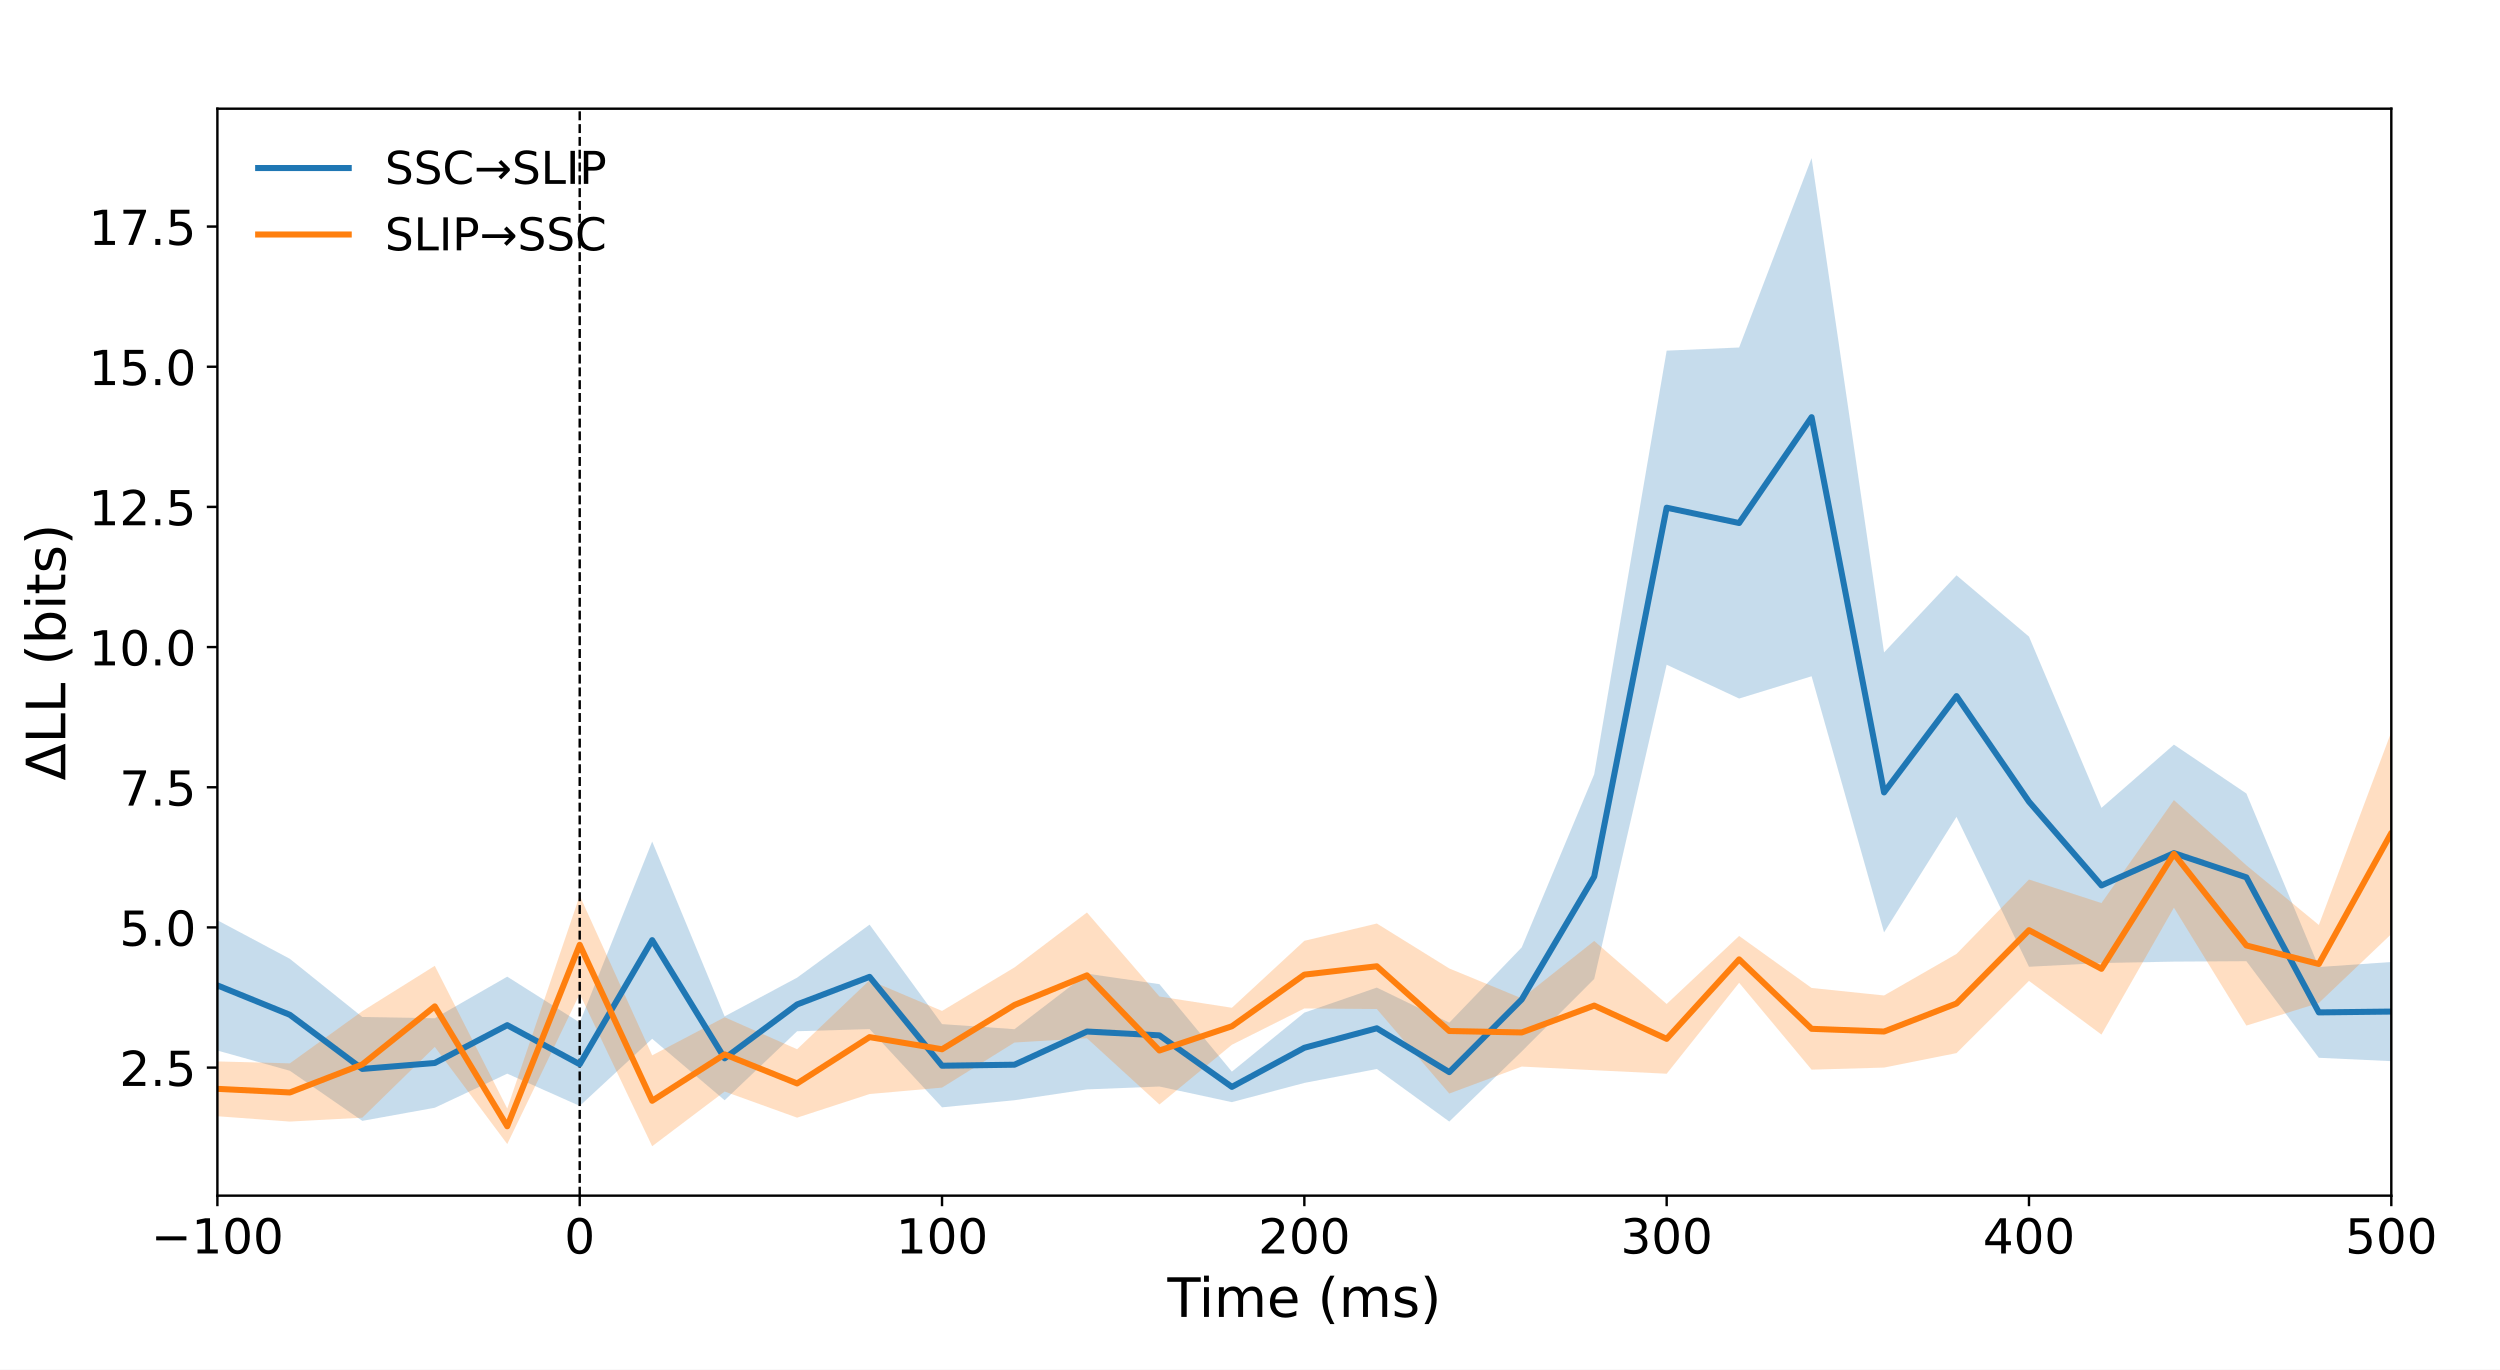
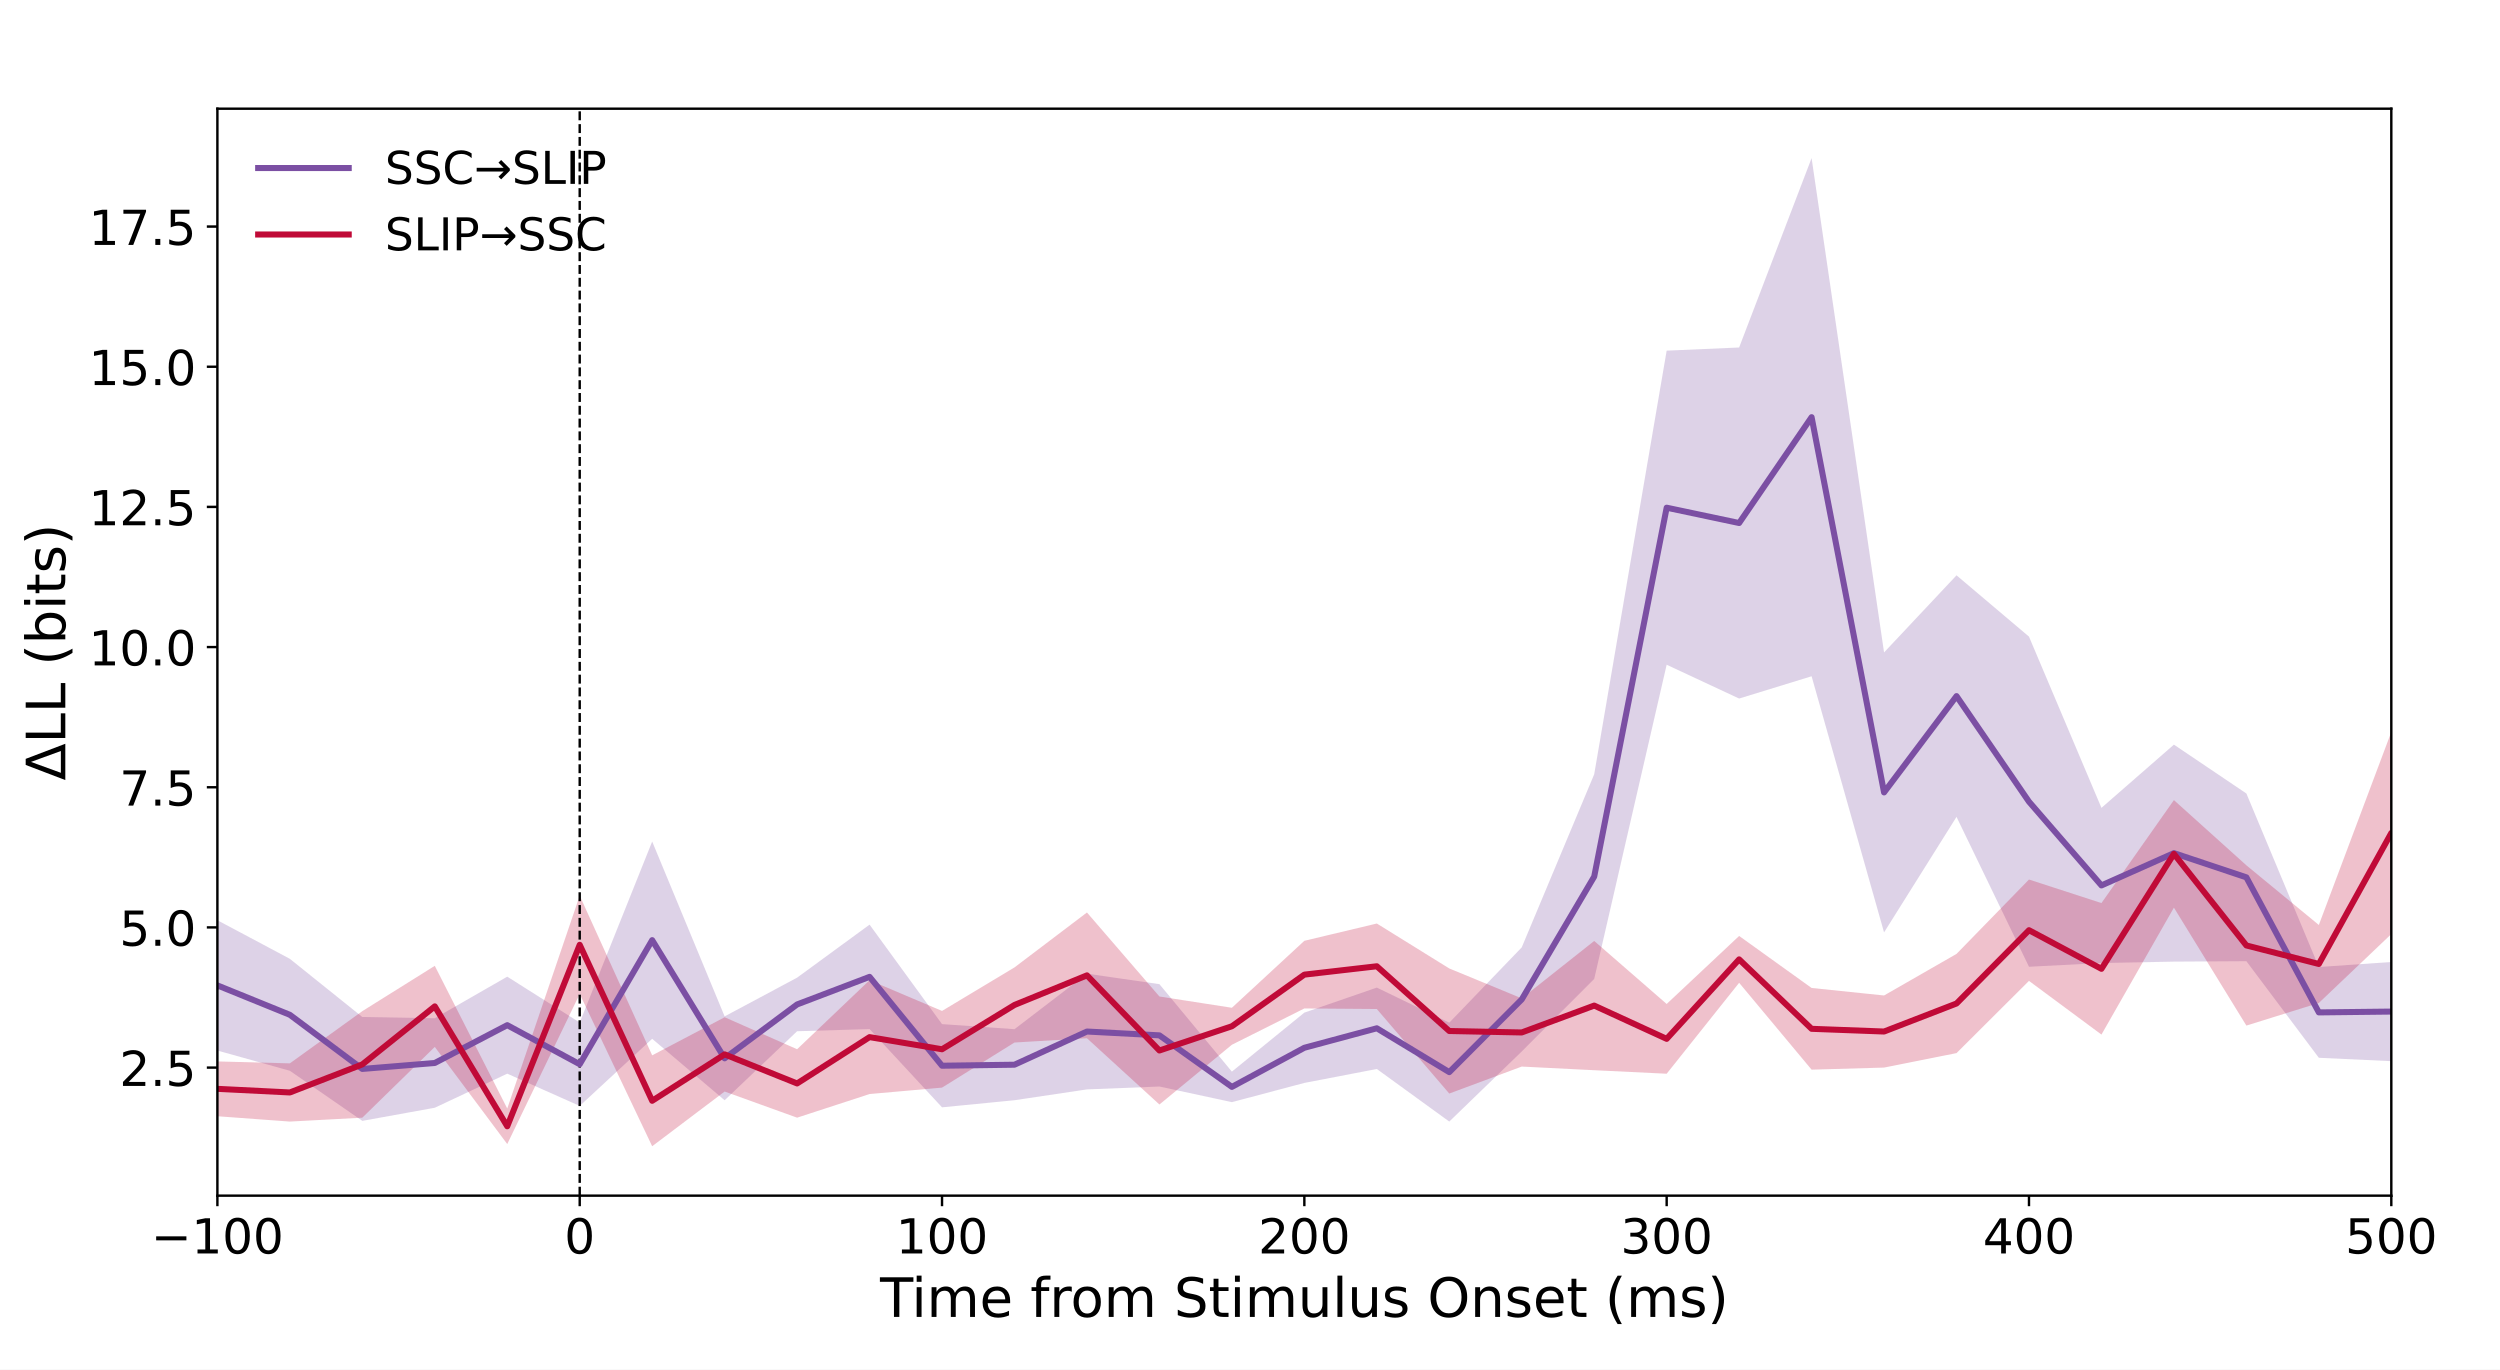
<svg xmlns="http://www.w3.org/2000/svg" xmlns:xlink="http://www.w3.org/1999/xlink" width="828pt" height="453.6pt" viewBox="0 0 828 453.6" version="1.1">
  <defs>
    <style type="text/css">*{stroke-linejoin: round; stroke-linecap: butt}</style>
  </defs>
  <g id="figure_1">
    <g id="patch_1">
      <path d="M 0 453.6  L 828 453.6  L 828 0  L 0 0  z " style="fill: #ffffff" />
    </g>
    <g id="axes_1">
      <g id="patch_2">
        <path d="M 72 396  L 792 396  L 792 36  L 72 36  z " style="fill: #ffffff" />
      </g>
      <g id="PolyCollection_1">
-         <path d="M -0 342.256  L -0 368.614  L 24 348.594  L 48 379.636  L 72 347.938  L 96 354.643  L 120 371.231  L 144 366.885  L 168 355.596  L 192 366.286  L 216 344.048  L 240 364.405  L 264 341.545  L 288 340.834  L 312 366.75  L 336 364.395  L 360 360.808  L 384 359.859  L 408 365.029  L 432 358.663  L 456 354.046  L 480 371.464  L 504 348.246  L 528 324.219  L 552 220.159  L 576 231.357  L 600 223.976  L 624 308.809  L 648 270.551  L 672 320.193  L 696 318.944  L 720 318.49  L 744 318.346  L 768 350.341  L 792 351.455  L 816 353.862  L 840 367.183  L 864 344.672  L 888 361.044  L 912 363.971  L 936 370.096  L 960 364.91  L 984 378.306  L 1008 344.084  L 1032 327.84  L 1056 347.238  L 1080 361.303  L 1104 350.276  L 1128 330.501  L 1128 275.308  L 1128 275.308  L 1104 318.122  L 1080 321.447  L 1056 310.555  L 1032 314.276  L 1008 282.113  L 984 352.66  L 960 333.904  L 936 334.608  L 912 344.805  L 888 341.736  L 864 309.381  L 840 336.112  L 816 327.413  L 792 318.609  L 768 320.277  L 744 262.803  L 720 246.624  L 696 267.568  L 672 210.85  L 648 190.548  L 624 216.089  L 600 52.364  L 576 115.088  L 552 116.135  L 528 256.439  L 504 313.77  L 480 338.714  L 456 327.091  L 432 335.382  L 408 354.923  L 384 325.958  L 360 322.475  L 336 340.867  L 312 339.184  L 288 306.236  L 264 323.798  L 240 336.628  L 216 278.713  L 192 338.662  L 168 323.469  L 144 337.241  L 120 336.828  L 96 317.565  L 72 304.776  L 48 356.706  L 24 333.897  L -0 342.256  z " clip-path="url(#p318fa62bf9)" style="fill: #1f77b4; fill-opacity: 0.25" />
+         <path d="M -0 342.256  L -0 368.614  L 24 348.594  L 48 379.636  L 72 347.938  L 96 354.643  L 120 371.231  L 144 366.885  L 168 355.596  L 192 366.286  L 216 344.048  L 240 364.405  L 264 341.545  L 288 340.834  L 312 366.75  L 336 364.395  L 360 360.808  L 384 359.859  L 408 365.029  L 432 358.663  L 456 354.046  L 480 371.464  L 504 348.246  L 528 324.219  L 552 220.159  L 576 231.357  L 600 223.976  L 624 308.809  L 648 270.551  L 672 320.193  L 696 318.944  L 720 318.49  L 744 318.346  L 768 350.341  L 792 351.455  L 816 353.862  L 840 367.183  L 864 344.672  L 888 361.044  L 912 363.971  L 936 370.096  L 960 364.91  L 984 378.306  L 1008 344.084  L 1032 327.84  L 1056 347.238  L 1080 361.303  L 1104 350.276  L 1128 330.501  L 1128 275.308  L 1128 275.308  L 1104 318.122  L 1080 321.447  L 1056 310.555  L 1032 314.276  L 1008 282.113  L 984 352.66  L 960 333.904  L 936 334.608  L 912 344.805  L 888 341.736  L 864 309.381  L 840 336.112  L 816 327.413  L 792 318.609  L 768 320.277  L 744 262.803  L 720 246.624  L 696 267.568  L 672 210.85  L 648 190.548  L 624 216.089  L 600 52.364  L 576 115.088  L 552 116.135  L 528 256.439  L 504 313.77  L 480 338.714  L 456 327.091  L 432 335.382  L 408 354.923  L 384 325.958  L 360 322.475  L 336 340.867  L 312 339.184  L 288 306.236  L 264 323.798  L 240 336.628  L 216 278.713  L 192 338.662  L 168 323.469  L 144 337.241  L 120 336.828  L 96 317.565  L 72 304.776  L 48 356.706  L 24 333.897  L -0 342.256  z " clip-path="url(#p9c9fb56c76)" style="fill: #7b4fa3; fill-opacity: 0.25" />
      </g>
      <g id="PolyCollection_2">
-         <path d="M -0 345.042  L -0 368.268  L 24 354.213  L 48 371.251  L 72 369.7  L 96 371.465  L 120 370.176  L 144 346.741  L 168 378.908  L 192 329.196  L 216 379.634  L 240 361.514  L 264 370.174  L 288 362.345  L 312 360.216  L 336 345.282  L 360 343.864  L 384 365.81  L 408 346.023  L 432 333.998  L 456 334.187  L 480 362.187  L 504 353.248  L 528 354.454  L 552 355.619  L 576 325.502  L 600 354.271  L 624 353.582  L 648 348.786  L 672 324.87  L 696 342.651  L 720 300.609  L 744 339.674  L 768 332.184  L 792 309.358  L 816 346.406  L 840 345.346  L 864 368.923  L 888 361.183  L 912 348.305  L 936 317.052  L 960 355.465  L 984 348.176  L 1008 346.688  L 1032 374.102  L 1056 370.743  L 1080 368.241  L 1104 362.59  L 1128 378.644  L 1128 360.494  L 1128 360.494  L 1104 318.792  L 1080 340.561  L 1056 347.776  L 1032 362.147  L 1008 321.555  L 984 309.951  L 960 312.542  L 936 293.872  L 912 316.475  L 888 331.295  L 864 309.682  L 840 321.082  L 816 309.986  L 792 242.424  L 768 306.352  L 744 286.594  L 720 264.99  L 696 299.097  L 672 291.296  L 648 315.931  L 624 329.702  L 600 327.216  L 576 309.986  L 552 332.517  L 528 311.641  L 504 330.655  L 480 320.754  L 456 305.868  L 432 311.596  L 408 333.775  L 384 330.041  L 360 302.214  L 336 320.406  L 312 334.819  L 288 324.642  L 264 347.506  L 240 336.904  L 216 349.528  L 192 296.647  L 168 367.146  L 144 319.882  L 120 334.891  L 96 352.184  L 72 351.544  L 48 344.823  L 24 336.676  L -0 345.042  z " clip-path="url(#p318fa62bf9)" style="fill: #ff7f0e; fill-opacity: 0.25" />
+         <path d="M -0 345.042  L -0 368.268  L 24 354.213  L 48 371.251  L 72 369.7  L 96 371.465  L 120 370.176  L 144 346.741  L 168 378.908  L 192 329.196  L 216 379.634  L 240 361.514  L 264 370.174  L 288 362.345  L 312 360.216  L 336 345.282  L 360 343.864  L 384 365.81  L 408 346.023  L 432 333.998  L 456 334.187  L 480 362.187  L 504 353.248  L 528 354.454  L 552 355.619  L 576 325.502  L 600 354.271  L 624 353.582  L 648 348.786  L 672 324.87  L 696 342.651  L 720 300.609  L 744 339.674  L 768 332.184  L 792 309.358  L 816 346.406  L 840 345.346  L 864 368.923  L 888 361.183  L 912 348.305  L 936 317.052  L 960 355.465  L 984 348.176  L 1008 346.688  L 1032 374.102  L 1056 370.743  L 1080 368.241  L 1104 362.59  L 1128 378.644  L 1128 360.494  L 1128 360.494  L 1104 318.792  L 1080 340.561  L 1056 347.776  L 1032 362.147  L 1008 321.555  L 984 309.951  L 960 312.542  L 936 293.872  L 912 316.475  L 888 331.295  L 864 309.682  L 840 321.082  L 816 309.986  L 792 242.424  L 768 306.352  L 744 286.594  L 720 264.99  L 696 299.097  L 672 291.296  L 648 315.931  L 624 329.702  L 600 327.216  L 576 309.986  L 552 332.517  L 528 311.641  L 504 330.655  L 480 320.754  L 456 305.868  L 432 311.596  L 408 333.775  L 384 330.041  L 360 302.214  L 336 320.406  L 312 334.819  L 288 324.642  L 264 347.506  L 240 336.904  L 216 349.528  L 192 296.647  L 168 367.146  L 144 319.882  L 120 334.891  L 96 352.184  L 72 351.544  L 48 344.823  L 24 336.676  L -0 345.042  z " clip-path="url(#p9c9fb56c76)" style="fill: #c00a37; fill-opacity: 0.25" />
      </g>
      <g id="matplotlib.axis_1">
        <g id="xtick_1">
          <g id="line2d_1">
            <defs>
-               <path id="m9ab6b03c30" d="M 0 0  L 0 3.5  " style="stroke: #000000; stroke-width: 0.8" />
-             </defs>
-             <g>
-               <use xlink:href="#m9ab6b03c30" x="72" y="396" style="stroke: #000000; stroke-width: 0.8" />
+               <path id="m60df25bfb3" d="M 0 0  L 0 3.5  " style="stroke: #000000; stroke-width: 0.8" />
+             </defs>
+             <g>
+               <use xlink:href="#m60df25bfb3" x="72" y="396" style="stroke: #000000; stroke-width: 0.8" />
            </g>
          </g>
          <g id="text_1">
            <g transform="translate(50.02625 415.1575) scale(0.16 -0.16)">
              <defs>
                <path id="DejaVuSans-2212" d="M 678 2272  L 4684 2272  L 4684 1741  L 678 1741  L 678 2272  z " transform="scale(0.015625)" />
                <path id="DejaVuSans-31" d="M 794 531  L 1825 531  L 1825 4091  L 703 3866  L 703 4441  L 1819 4666  L 2450 4666  L 2450 531  L 3481 531  L 3481 0  L 794 0  L 794 531  z " transform="scale(0.015625)" />
                <path id="DejaVuSans-30" d="M 2034 4250  Q 1547 4250 1301 3770  Q 1056 3291 1056 2328  Q 1056 1369 1301 889  Q 1547 409 2034 409  Q 2525 409 2770 889  Q 3016 1369 3016 2328  Q 3016 3291 2770 3770  Q 2525 4250 2034 4250  z M 2034 4750  Q 2819 4750 3233 4129  Q 3647 3509 3647 2328  Q 3647 1150 3233 529  Q 2819 -91 2034 -91  Q 1250 -91 836 529  Q 422 1150 422 2328  Q 422 3509 836 4129  Q 1250 4750 2034 4750  z " transform="scale(0.015625)" />
              </defs>
              <use xlink:href="#DejaVuSans-2212" />
              <use xlink:href="#DejaVuSans-31" x="83.789" />
              <use xlink:href="#DejaVuSans-30" x="147.412" />
              <use xlink:href="#DejaVuSans-30" x="211.035" />
            </g>
          </g>
        </g>
        <g id="xtick_2">
          <g id="line2d_2">
            <g>
-               <use xlink:href="#m9ab6b03c30" x="192" y="396" style="stroke: #000000; stroke-width: 0.8" />
+               <use xlink:href="#m60df25bfb3" x="192" y="396" style="stroke: #000000; stroke-width: 0.8" />
            </g>
          </g>
          <g id="text_2">
            <g transform="translate(186.91 415.1575) scale(0.16 -0.16)">
              <use xlink:href="#DejaVuSans-30" />
            </g>
          </g>
        </g>
        <g id="xtick_3">
          <g id="line2d_3">
            <g>
-               <use xlink:href="#m9ab6b03c30" x="312" y="396" style="stroke: #000000; stroke-width: 0.8" />
+               <use xlink:href="#m60df25bfb3" x="312" y="396" style="stroke: #000000; stroke-width: 0.8" />
            </g>
          </g>
          <g id="text_3">
            <g transform="translate(296.73 415.1575) scale(0.16 -0.16)">
              <use xlink:href="#DejaVuSans-31" />
              <use xlink:href="#DejaVuSans-30" x="63.623" />
              <use xlink:href="#DejaVuSans-30" x="127.246" />
            </g>
          </g>
        </g>
        <g id="xtick_4">
          <g id="line2d_4">
            <g>
-               <use xlink:href="#m9ab6b03c30" x="432" y="396" style="stroke: #000000; stroke-width: 0.8" />
+               <use xlink:href="#m60df25bfb3" x="432" y="396" style="stroke: #000000; stroke-width: 0.8" />
            </g>
          </g>
          <g id="text_4">
            <g transform="translate(416.73 415.1575) scale(0.16 -0.16)">
              <defs>
                <path id="DejaVuSans-32" d="M 1228 531  L 3431 531  L 3431 0  L 469 0  L 469 531  Q 828 903 1448 1529  Q 2069 2156 2228 2338  Q 2531 2678 2651 2914  Q 2772 3150 2772 3378  Q 2772 3750 2511 3984  Q 2250 4219 1831 4219  Q 1534 4219 1204 4116  Q 875 4013 500 3803  L 500 4441  Q 881 4594 1212 4672  Q 1544 4750 1819 4750  Q 2544 4750 2975 4387  Q 3406 4025 3406 3419  Q 3406 3131 3298 2873  Q 3191 2616 2906 2266  Q 2828 2175 2409 1742  Q 1991 1309 1228 531  z " transform="scale(0.015625)" />
              </defs>
              <use xlink:href="#DejaVuSans-32" />
              <use xlink:href="#DejaVuSans-30" x="63.623" />
              <use xlink:href="#DejaVuSans-30" x="127.246" />
            </g>
          </g>
        </g>
        <g id="xtick_5">
          <g id="line2d_5">
            <g>
-               <use xlink:href="#m9ab6b03c30" x="552" y="396" style="stroke: #000000; stroke-width: 0.8" />
+               <use xlink:href="#m60df25bfb3" x="552" y="396" style="stroke: #000000; stroke-width: 0.8" />
            </g>
          </g>
          <g id="text_5">
            <g transform="translate(536.73 415.1575) scale(0.16 -0.16)">
              <defs>
                <path id="DejaVuSans-33" d="M 2597 2516  Q 3050 2419 3304 2112  Q 3559 1806 3559 1356  Q 3559 666 3084 287  Q 2609 -91 1734 -91  Q 1441 -91 1130 -33  Q 819 25 488 141  L 488 750  Q 750 597 1062 519  Q 1375 441 1716 441  Q 2309 441 2620 675  Q 2931 909 2931 1356  Q 2931 1769 2642 2001  Q 2353 2234 1838 2234  L 1294 2234  L 1294 2753  L 1863 2753  Q 2328 2753 2575 2939  Q 2822 3125 2822 3475  Q 2822 3834 2567 4026  Q 2313 4219 1838 4219  Q 1578 4219 1281 4162  Q 984 4106 628 3988  L 628 4550  Q 988 4650 1302 4700  Q 1616 4750 1894 4750  Q 2613 4750 3031 4423  Q 3450 4097 3450 3541  Q 3450 3153 3228 2886  Q 3006 2619 2597 2516  z " transform="scale(0.015625)" />
              </defs>
              <use xlink:href="#DejaVuSans-33" />
              <use xlink:href="#DejaVuSans-30" x="63.623" />
              <use xlink:href="#DejaVuSans-30" x="127.246" />
            </g>
          </g>
        </g>
        <g id="xtick_6">
          <g id="line2d_6">
            <g>
-               <use xlink:href="#m9ab6b03c30" x="672" y="396" style="stroke: #000000; stroke-width: 0.8" />
+               <use xlink:href="#m60df25bfb3" x="672" y="396" style="stroke: #000000; stroke-width: 0.8" />
            </g>
          </g>
          <g id="text_6">
            <g transform="translate(656.73 415.1575) scale(0.16 -0.16)">
              <defs>
                <path id="DejaVuSans-34" d="M 2419 4116  L 825 1625  L 2419 1625  L 2419 4116  z M 2253 4666  L 3047 4666  L 3047 1625  L 3713 1625  L 3713 1100  L 3047 1100  L 3047 0  L 2419 0  L 2419 1100  L 313 1100  L 313 1709  L 2253 4666  z " transform="scale(0.015625)" />
              </defs>
              <use xlink:href="#DejaVuSans-34" />
              <use xlink:href="#DejaVuSans-30" x="63.623" />
              <use xlink:href="#DejaVuSans-30" x="127.246" />
            </g>
          </g>
        </g>
        <g id="xtick_7">
          <g id="line2d_7">
            <g>
-               <use xlink:href="#m9ab6b03c30" x="792" y="396" style="stroke: #000000; stroke-width: 0.8" />
+               <use xlink:href="#m60df25bfb3" x="792" y="396" style="stroke: #000000; stroke-width: 0.8" />
            </g>
          </g>
          <g id="text_7">
            <g transform="translate(776.73 415.1575) scale(0.16 -0.16)">
              <defs>
                <path id="DejaVuSans-35" d="M 691 4666  L 3169 4666  L 3169 4134  L 1269 4134  L 1269 2991  Q 1406 3038 1543 3061  Q 1681 3084 1819 3084  Q 2600 3084 3056 2656  Q 3513 2228 3513 1497  Q 3513 744 3044 326  Q 2575 -91 1722 -91  Q 1428 -91 1123 -41  Q 819 9 494 109  L 494 744  Q 775 591 1075 516  Q 1375 441 1709 441  Q 2250 441 2565 725  Q 2881 1009 2881 1497  Q 2881 1984 2565 2268  Q 2250 2553 1709 2553  Q 1456 2553 1204 2497  Q 953 2441 691 2322  L 691 4666  z " transform="scale(0.015625)" />
              </defs>
              <use xlink:href="#DejaVuSans-35" />
              <use xlink:href="#DejaVuSans-30" x="63.623" />
              <use xlink:href="#DejaVuSans-30" x="127.246" />
            </g>
          </g>
        </g>
        <g id="text_8">
-           <g transform="translate(386.6414 436.1622) scale(0.18 -0.18)">
+           <g transform="translate(291.4734 436.1622) scale(0.18 -0.18)">
            <defs>
              <path id="DejaVuSans-54" d="M -19 4666  L 3928 4666  L 3928 4134  L 2272 4134  L 2272 0  L 1638 0  L 1638 4134  L -19 4134  L -19 4666  z " transform="scale(0.015625)" />
              <path id="DejaVuSans-69" d="M 603 3500  L 1178 3500  L 1178 0  L 603 0  L 603 3500  z M 603 4863  L 1178 4863  L 1178 4134  L 603 4134  L 603 4863  z " transform="scale(0.015625)" />
              <path id="DejaVuSans-6d" d="M 3328 2828  Q 3544 3216 3844 3400  Q 4144 3584 4550 3584  Q 5097 3584 5394 3201  Q 5691 2819 5691 2113  L 5691 0  L 5113 0  L 5113 2094  Q 5113 2597 4934 2840  Q 4756 3084 4391 3084  Q 3944 3084 3684 2787  Q 3425 2491 3425 1978  L 3425 0  L 2847 0  L 2847 2094  Q 2847 2600 2669 2842  Q 2491 3084 2119 3084  Q 1678 3084 1418 2786  Q 1159 2488 1159 1978  L 1159 0  L 581 0  L 581 3500  L 1159 3500  L 1159 2956  Q 1356 3278 1631 3431  Q 1906 3584 2284 3584  Q 2666 3584 2933 3390  Q 3200 3197 3328 2828  z " transform="scale(0.015625)" />
              <path id="DejaVuSans-65" d="M 3597 1894  L 3597 1613  L 953 1613  Q 991 1019 1311 708  Q 1631 397 2203 397  Q 2534 397 2845 478  Q 3156 559 3463 722  L 3463 178  Q 3153 47 2828 -22  Q 2503 -91 2169 -91  Q 1331 -91 842 396  Q 353 884 353 1716  Q 353 2575 817 3079  Q 1281 3584 2069 3584  Q 2775 3584 3186 3129  Q 3597 2675 3597 1894  z M 3022 2063  Q 3016 2534 2758 2815  Q 2500 3097 2075 3097  Q 1594 3097 1305 2825  Q 1016 2553 972 2059  L 3022 2063  z " transform="scale(0.015625)" />
              <path id="DejaVuSans-20" transform="scale(0.015625)" />
+               <path id="DejaVuSans-66" d="M 2375 4863  L 2375 4384  L 1825 4384  Q 1516 4384 1395 4259  Q 1275 4134 1275 3809  L 1275 3500  L 2222 3500  L 2222 3053  L 1275 3053  L 1275 0  L 697 0  L 697 3053  L 147 3053  L 147 3500  L 697 3500  L 697 3744  Q 697 4328 969 4595  Q 1241 4863 1831 4863  L 2375 4863  z " transform="scale(0.015625)" />
+               <path id="DejaVuSans-72" d="M 2631 2963  Q 2534 3019 2420 3045  Q 2306 3072 2169 3072  Q 1681 3072 1420 2755  Q 1159 2438 1159 1844  L 1159 0  L 581 0  L 581 3500  L 1159 3500  L 1159 2956  Q 1341 3275 1631 3429  Q 1922 3584 2338 3584  Q 2397 3584 2469 3576  Q 2541 3569 2628 3553  L 2631 2963  z " transform="scale(0.015625)" />
+               <path id="DejaVuSans-6f" d="M 1959 3097  Q 1497 3097 1228 2736  Q 959 2375 959 1747  Q 959 1119 1226 758  Q 1494 397 1959 397  Q 2419 397 2687 759  Q 2956 1122 2956 1747  Q 2956 2369 2687 2733  Q 2419 3097 1959 3097  z M 1959 3584  Q 2709 3584 3137 3096  Q 3566 2609 3566 1747  Q 3566 888 3137 398  Q 2709 -91 1959 -91  Q 1206 -91 779 398  Q 353 888 353 1747  Q 353 2609 779 3096  Q 1206 3584 1959 3584  z " transform="scale(0.015625)" />
+               <path id="DejaVuSans-53" d="M 3425 4513  L 3425 3897  Q 3066 4069 2747 4153  Q 2428 4238 2131 4238  Q 1616 4238 1336 4038  Q 1056 3838 1056 3469  Q 1056 3159 1242 3001  Q 1428 2844 1947 2747  L 2328 2669  Q 3034 2534 3370 2195  Q 3706 1856 3706 1288  Q 3706 609 3251 259  Q 2797 -91 1919 -91  Q 1588 -91 1214 -16  Q 841 59 441 206  L 441 856  Q 825 641 1194 531  Q 1563 422 1919 422  Q 2459 422 2753 634  Q 3047 847 3047 1241  Q 3047 1584 2836 1778  Q 2625 1972 2144 2069  L 1759 2144  Q 1053 2284 737 2584  Q 422 2884 422 3419  Q 422 4038 858 4394  Q 1294 4750 2059 4750  Q 2388 4750 2728 4690  Q 3069 4631 3425 4513  z " transform="scale(0.015625)" />
+               <path id="DejaVuSans-74" d="M 1172 4494  L 1172 3500  L 2356 3500  L 2356 3053  L 1172 3053  L 1172 1153  Q 1172 725 1289 603  Q 1406 481 1766 481  L 2356 481  L 2356 0  L 1766 0  Q 1100 0 847 248  Q 594 497 594 1153  L 594 3053  L 172 3053  L 172 3500  L 594 3500  L 594 4494  L 1172 4494  z " transform="scale(0.015625)" />
+               <path id="DejaVuSans-75" d="M 544 1381  L 544 3500  L 1119 3500  L 1119 1403  Q 1119 906 1312 657  Q 1506 409 1894 409  Q 2359 409 2629 706  Q 2900 1003 2900 1516  L 2900 3500  L 3475 3500  L 3475 0  L 2900 0  L 2900 538  Q 2691 219 2414 64  Q 2138 -91 1772 -91  Q 1169 -91 856 284  Q 544 659 544 1381  z M 1991 3584  L 1991 3584  z " transform="scale(0.015625)" />
+               <path id="DejaVuSans-6c" d="M 603 4863  L 1178 4863  L 1178 0  L 603 0  L 603 4863  z " transform="scale(0.015625)" />
+               <path id="DejaVuSans-73" d="M 2834 3397  L 2834 2853  Q 2591 2978 2328 3040  Q 2066 3103 1784 3103  Q 1356 3103 1142 2972  Q 928 2841 928 2578  Q 928 2378 1081 2264  Q 1234 2150 1697 2047  L 1894 2003  Q 2506 1872 2764 1633  Q 3022 1394 3022 966  Q 3022 478 2636 193  Q 2250 -91 1575 -91  Q 1294 -91 989 -36  Q 684 19 347 128  L 347 722  Q 666 556 975 473  Q 1284 391 1588 391  Q 1994 391 2212 530  Q 2431 669 2431 922  Q 2431 1156 2273 1281  Q 2116 1406 1581 1522  L 1381 1569  Q 847 1681 609 1914  Q 372 2147 372 2553  Q 372 3047 722 3315  Q 1072 3584 1716 3584  Q 2034 3584 2315 3537  Q 2597 3491 2834 3397  z " transform="scale(0.015625)" />
+               <path id="DejaVuSans-4f" d="M 2522 4238  Q 1834 4238 1429 3725  Q 1025 3213 1025 2328  Q 1025 1447 1429 934  Q 1834 422 2522 422  Q 3209 422 3611 934  Q 4013 1447 4013 2328  Q 4013 3213 3611 3725  Q 3209 4238 2522 4238  z M 2522 4750  Q 3503 4750 4090 4092  Q 4678 3434 4678 2328  Q 4678 1225 4090 567  Q 3503 -91 2522 -91  Q 1538 -91 948 565  Q 359 1222 359 2328  Q 359 3434 948 4092  Q 1538 4750 2522 4750  z " transform="scale(0.015625)" />
+               <path id="DejaVuSans-6e" d="M 3513 2113  L 3513 0  L 2938 0  L 2938 2094  Q 2938 2591 2744 2837  Q 2550 3084 2163 3084  Q 1697 3084 1428 2787  Q 1159 2491 1159 1978  L 1159 0  L 581 0  L 581 3500  L 1159 3500  L 1159 2956  Q 1366 3272 1645 3428  Q 1925 3584 2291 3584  Q 2894 3584 3203 3211  Q 3513 2838 3513 2113  z " transform="scale(0.015625)" />
              <path id="DejaVuSans-28" d="M 1984 4856  Q 1566 4138 1362 3434  Q 1159 2731 1159 2009  Q 1159 1288 1364 580  Q 1569 -128 1984 -844  L 1484 -844  Q 1016 -109 783 600  Q 550 1309 550 2009  Q 550 2706 781 3412  Q 1013 4119 1484 4856  L 1984 4856  z " transform="scale(0.015625)" />
-               <path id="DejaVuSans-73" d="M 2834 3397  L 2834 2853  Q 2591 2978 2328 3040  Q 2066 3103 1784 3103  Q 1356 3103 1142 2972  Q 928 2841 928 2578  Q 928 2378 1081 2264  Q 1234 2150 1697 2047  L 1894 2003  Q 2506 1872 2764 1633  Q 3022 1394 3022 966  Q 3022 478 2636 193  Q 2250 -91 1575 -91  Q 1294 -91 989 -36  Q 684 19 347 128  L 347 722  Q 666 556 975 473  Q 1284 391 1588 391  Q 1994 391 2212 530  Q 2431 669 2431 922  Q 2431 1156 2273 1281  Q 2116 1406 1581 1522  L 1381 1569  Q 847 1681 609 1914  Q 372 2147 372 2553  Q 372 3047 722 3315  Q 1072 3584 1716 3584  Q 2034 3584 2315 3537  Q 2597 3491 2834 3397  z " transform="scale(0.015625)" />
              <path id="DejaVuSans-29" d="M 513 4856  L 1013 4856  Q 1481 4119 1714 3412  Q 1947 2706 1947 2009  Q 1947 1309 1714 600  Q 1481 -109 1013 -844  L 513 -844  Q 928 -128 1133 580  Q 1338 1288 1338 2009  Q 1338 2731 1133 3434  Q 928 4138 513 4856  z " transform="scale(0.015625)" />
            </defs>
            <use xlink:href="#DejaVuSans-54" />
            <use xlink:href="#DejaVuSans-69" x="57.959" />
            <use xlink:href="#DejaVuSans-6d" x="85.742" />
            <use xlink:href="#DejaVuSans-65" x="183.154" />
            <use xlink:href="#DejaVuSans-20" x="244.678" />
-             <use xlink:href="#DejaVuSans-28" x="276.465" />
-             <use xlink:href="#DejaVuSans-6d" x="315.479" />
-             <use xlink:href="#DejaVuSans-73" x="412.891" />
-             <use xlink:href="#DejaVuSans-29" x="464.99" />
+             <use xlink:href="#DejaVuSans-66" x="276.465" />
+             <use xlink:href="#DejaVuSans-72" x="311.67" />
+             <use xlink:href="#DejaVuSans-6f" x="350.533" />
+             <use xlink:href="#DejaVuSans-6d" x="411.715" />
+             <use xlink:href="#DejaVuSans-20" x="509.127" />
+             <use xlink:href="#DejaVuSans-53" x="540.914" />
+             <use xlink:href="#DejaVuSans-74" x="604.391" />
+             <use xlink:href="#DejaVuSans-69" x="643.6" />
+             <use xlink:href="#DejaVuSans-6d" x="671.383" />
+             <use xlink:href="#DejaVuSans-75" x="768.795" />
+             <use xlink:href="#DejaVuSans-6c" x="832.174" />
+             <use xlink:href="#DejaVuSans-75" x="859.957" />
+             <use xlink:href="#DejaVuSans-73" x="923.336" />
+             <use xlink:href="#DejaVuSans-20" x="975.436" />
+             <use xlink:href="#DejaVuSans-4f" x="1007.223" />
+             <use xlink:href="#DejaVuSans-6e" x="1085.934" />
+             <use xlink:href="#DejaVuSans-73" x="1149.312" />
+             <use xlink:href="#DejaVuSans-65" x="1201.412" />
+             <use xlink:href="#DejaVuSans-74" x="1262.936" />
+             <use xlink:href="#DejaVuSans-20" x="1302.145" />
+             <use xlink:href="#DejaVuSans-28" x="1333.932" />
+             <use xlink:href="#DejaVuSans-6d" x="1372.945" />
+             <use xlink:href="#DejaVuSans-73" x="1470.357" />
+             <use xlink:href="#DejaVuSans-29" x="1522.457" />
          </g>
        </g>
      </g>
      <g id="matplotlib.axis_2">
        <g id="ytick_1">
          <g id="line2d_8">
            <defs>
-               <path id="m6a1b709119" d="M 0 0  L -3.5 0  " style="stroke: #000000; stroke-width: 0.8" />
-             </defs>
-             <g>
-               <use xlink:href="#m6a1b709119" x="72" y="353.582" style="stroke: #000000; stroke-width: 0.8" />
+               <path id="m6fbada67c6" d="M 0 0  L -3.5 0  " style="stroke: #000000; stroke-width: 0.8" />
+             </defs>
+             <g>
+               <use xlink:href="#m6fbada67c6" x="72" y="353.582" style="stroke: #000000; stroke-width: 0.8" />
            </g>
          </g>
          <g id="text_9">
            <g transform="translate(39.555 359.6608) scale(0.16 -0.16)">
              <defs>
                <path id="DejaVuSans-2e" d="M 684 794  L 1344 794  L 1344 0  L 684 0  L 684 794  z " transform="scale(0.015625)" />
              </defs>
              <use xlink:href="#DejaVuSans-32" />
              <use xlink:href="#DejaVuSans-2e" x="63.623" />
              <use xlink:href="#DejaVuSans-35" x="95.41" />
            </g>
          </g>
        </g>
        <g id="ytick_2">
          <g id="line2d_9">
            <g>
-               <use xlink:href="#m6a1b709119" x="72" y="307.158" style="stroke: #000000; stroke-width: 0.8" />
+               <use xlink:href="#m6fbada67c6" x="72" y="307.158" style="stroke: #000000; stroke-width: 0.8" />
            </g>
          </g>
          <g id="text_10">
            <g transform="translate(39.555 313.2371) scale(0.16 -0.16)">
              <use xlink:href="#DejaVuSans-35" />
              <use xlink:href="#DejaVuSans-2e" x="63.623" />
              <use xlink:href="#DejaVuSans-30" x="95.41" />
            </g>
          </g>
        </g>
        <g id="ytick_3">
          <g id="line2d_10">
            <g>
-               <use xlink:href="#m6a1b709119" x="72" y="260.735" style="stroke: #000000; stroke-width: 0.8" />
+               <use xlink:href="#m6fbada67c6" x="72" y="260.735" style="stroke: #000000; stroke-width: 0.8" />
            </g>
          </g>
          <g id="text_11">
            <g transform="translate(39.555 266.8135) scale(0.16 -0.16)">
              <defs>
                <path id="DejaVuSans-37" d="M 525 4666  L 3525 4666  L 3525 4397  L 1831 0  L 1172 0  L 2766 4134  L 525 4134  L 525 4666  z " transform="scale(0.015625)" />
              </defs>
              <use xlink:href="#DejaVuSans-37" />
              <use xlink:href="#DejaVuSans-2e" x="63.623" />
              <use xlink:href="#DejaVuSans-35" x="95.41" />
            </g>
          </g>
        </g>
        <g id="ytick_4">
          <g id="line2d_11">
            <g>
-               <use xlink:href="#m6a1b709119" x="72" y="214.311" style="stroke: #000000; stroke-width: 0.8" />
+               <use xlink:href="#m6fbada67c6" x="72" y="214.311" style="stroke: #000000; stroke-width: 0.8" />
            </g>
          </g>
          <g id="text_12">
            <g transform="translate(29.375 220.3898) scale(0.16 -0.16)">
              <use xlink:href="#DejaVuSans-31" />
              <use xlink:href="#DejaVuSans-30" x="63.623" />
              <use xlink:href="#DejaVuSans-2e" x="127.246" />
              <use xlink:href="#DejaVuSans-30" x="159.033" />
            </g>
          </g>
        </g>
        <g id="ytick_5">
          <g id="line2d_12">
            <g>
-               <use xlink:href="#m6a1b709119" x="72" y="167.887" style="stroke: #000000; stroke-width: 0.8" />
+               <use xlink:href="#m6fbada67c6" x="72" y="167.887" style="stroke: #000000; stroke-width: 0.8" />
            </g>
          </g>
          <g id="text_13">
            <g transform="translate(29.375 173.9661) scale(0.16 -0.16)">
              <use xlink:href="#DejaVuSans-31" />
              <use xlink:href="#DejaVuSans-32" x="63.623" />
              <use xlink:href="#DejaVuSans-2e" x="127.246" />
              <use xlink:href="#DejaVuSans-35" x="159.033" />
            </g>
          </g>
        </g>
        <g id="ytick_6">
          <g id="line2d_13">
            <g>
-               <use xlink:href="#m6a1b709119" x="72" y="121.464" style="stroke: #000000; stroke-width: 0.8" />
+               <use xlink:href="#m6fbada67c6" x="72" y="121.464" style="stroke: #000000; stroke-width: 0.8" />
            </g>
          </g>
          <g id="text_14">
            <g transform="translate(29.375 127.5425) scale(0.16 -0.16)">
              <use xlink:href="#DejaVuSans-31" />
              <use xlink:href="#DejaVuSans-35" x="63.623" />
              <use xlink:href="#DejaVuSans-2e" x="127.246" />
              <use xlink:href="#DejaVuSans-30" x="159.033" />
            </g>
          </g>
        </g>
        <g id="ytick_7">
          <g id="line2d_14">
            <g>
-               <use xlink:href="#m6a1b709119" x="72" y="75.04" style="stroke: #000000; stroke-width: 0.8" />
+               <use xlink:href="#m6fbada67c6" x="72" y="75.04" style="stroke: #000000; stroke-width: 0.8" />
            </g>
          </g>
          <g id="text_15">
            <g transform="translate(29.375 81.11878) scale(0.16 -0.16)">
              <use xlink:href="#DejaVuSans-31" />
              <use xlink:href="#DejaVuSans-37" x="63.623" />
              <use xlink:href="#DejaVuSans-2e" x="127.246" />
              <use xlink:href="#DejaVuSans-35" x="159.033" />
            </g>
          </g>
        </g>
        <g id="text_16">
          <g transform="translate(21.63156 258.4997) rotate(-90) scale(0.18 -0.18)">
            <defs>
              <path id="DejaVuSans-394" d="M 2188 4044  L 906 525  L 3472 525  L 2188 4044  z M 50 0  L 1831 4666  L 2547 4666  L 4325 0  L 50 0  z " transform="scale(0.015625)" />
              <path id="DejaVuSans-4c" d="M 628 4666  L 1259 4666  L 1259 531  L 3531 531  L 3531 0  L 628 0  L 628 4666  z " transform="scale(0.015625)" />
              <path id="DejaVuSans-62" d="M 3116 1747  Q 3116 2381 2855 2742  Q 2594 3103 2138 3103  Q 1681 3103 1420 2742  Q 1159 2381 1159 1747  Q 1159 1113 1420 752  Q 1681 391 2138 391  Q 2594 391 2855 752  Q 3116 1113 3116 1747  z M 1159 2969  Q 1341 3281 1617 3432  Q 1894 3584 2278 3584  Q 2916 3584 3314 3078  Q 3713 2572 3713 1747  Q 3713 922 3314 415  Q 2916 -91 2278 -91  Q 1894 -91 1617 61  Q 1341 213 1159 525  L 1159 0  L 581 0  L 581 4863  L 1159 4863  L 1159 2969  z " transform="scale(0.015625)" />
-               <path id="DejaVuSans-74" d="M 1172 4494  L 1172 3500  L 2356 3500  L 2356 3053  L 1172 3053  L 1172 1153  Q 1172 725 1289 603  Q 1406 481 1766 481  L 2356 481  L 2356 0  L 1766 0  Q 1100 0 847 248  Q 594 497 594 1153  L 594 3053  L 172 3053  L 172 3500  L 594 3500  L 594 4494  L 1172 4494  z " transform="scale(0.015625)" />
            </defs>
            <use xlink:href="#DejaVuSans-394" />
            <use xlink:href="#DejaVuSans-4c" x="68.408" />
            <use xlink:href="#DejaVuSans-4c" x="124.121" />
            <use xlink:href="#DejaVuSans-20" x="179.834" />
            <use xlink:href="#DejaVuSans-28" x="211.621" />
            <use xlink:href="#DejaVuSans-62" x="250.635" />
            <use xlink:href="#DejaVuSans-69" x="314.111" />
            <use xlink:href="#DejaVuSans-74" x="341.895" />
            <use xlink:href="#DejaVuSans-73" x="381.104" />
            <use xlink:href="#DejaVuSans-29" x="433.203" />
          </g>
        </g>
      </g>
      <g id="line2d_15">
-         <path d="M 192 396  L 192 36  " clip-path="url(#p318fa62bf9)" style="fill: none; stroke-dasharray: 2.96,1.28; stroke-dashoffset: 0; stroke: #000000; stroke-width: 0.8" />
+         <path d="M 192 396  L 192 36  " clip-path="url(#p9c9fb56c76)" style="fill: none; stroke-dasharray: 2.96,1.28; stroke-dashoffset: 0; stroke: #000000; stroke-width: 0.8" />
      </g>
      <g id="line2d_16">
-         <path d="M -0 355.435  L 24 341.246  L 48 368.171  L 72 326.357  L 96 336.104  L 120 354.03  L 144 352.063  L 168 339.533  L 192 352.474  L 216 311.38  L 240 350.517  L 264 332.672  L 288 323.535  L 312 352.967  L 336 352.631  L 360 341.642  L 384 342.908  L 408 359.976  L 432 347.023  L 456 340.569  L 480 355.089  L 504 331.008  L 528 290.329  L 552 168.147  L 576 173.223  L 600 138.17  L 624 262.449  L 648 230.55  L 672 265.522  L 696 293.256  L 720 282.557  L 744 290.575  L 768 335.309  L 792 335.032  L 816 340.637  L 829 346.601  " clip-path="url(#p318fa62bf9)" style="fill: none; stroke: #1f77b4; stroke-width: 2; stroke-linecap: square" />
+         <path d="M -0 355.435  L 24 341.246  L 48 368.171  L 72 326.357  L 96 336.104  L 120 354.03  L 144 352.063  L 168 339.533  L 192 352.474  L 216 311.38  L 240 350.517  L 264 332.672  L 288 323.535  L 312 352.967  L 336 352.631  L 360 341.642  L 384 342.908  L 408 359.976  L 432 347.023  L 456 340.569  L 480 355.089  L 504 331.008  L 528 290.329  L 552 168.147  L 576 173.223  L 600 138.17  L 624 262.449  L 648 230.55  L 672 265.522  L 696 293.256  L 720 282.557  L 744 290.575  L 768 335.309  L 792 335.032  L 816 340.637  L 829 346.601  " clip-path="url(#p9c9fb56c76)" style="fill: none; stroke: #7b4fa3; stroke-width: 2; stroke-linecap: square" />
      </g>
      <g id="line2d_17">
-         <path d="M -0 356.655  L 24 345.444  L 48 358.037  L 72 360.622  L 96 361.824  L 120 352.533  L 144 333.311  L 168 373.027  L 192 312.922  L 216 364.581  L 240 349.209  L 264 358.84  L 288 343.494  L 312 347.517  L 336 332.844  L 360 323.039  L 384 347.926  L 408 339.899  L 432 322.797  L 456 320.028  L 480 341.471  L 504 341.951  L 528 333.048  L 552 344.068  L 576 317.744  L 600 340.743  L 624 341.642  L 648 332.359  L 672 308.083  L 696 320.874  L 720 282.8  L 744 313.134  L 768 319.268  L 792 275.891  L 816 328.196  L 829 330.914  " clip-path="url(#p318fa62bf9)" style="fill: none; stroke: #ff7f0e; stroke-width: 2; stroke-linecap: square" />
+         <path d="M -0 356.655  L 24 345.444  L 48 358.037  L 72 360.622  L 96 361.824  L 120 352.533  L 144 333.311  L 168 373.027  L 192 312.922  L 216 364.581  L 240 349.209  L 264 358.84  L 288 343.494  L 312 347.517  L 336 332.844  L 360 323.039  L 384 347.926  L 408 339.899  L 432 322.797  L 456 320.028  L 480 341.471  L 504 341.951  L 528 333.048  L 552 344.068  L 576 317.744  L 600 340.743  L 624 341.642  L 648 332.359  L 672 308.083  L 696 320.874  L 720 282.8  L 744 313.134  L 768 319.268  L 792 275.891  L 816 328.196  L 829 330.914  " clip-path="url(#p9c9fb56c76)" style="fill: none; stroke: #c00a37; stroke-width: 2; stroke-linecap: square" />
      </g>
      <g id="patch_3">
        <path d="M 72 396  L 72 36  " style="fill: none; stroke: #000000; stroke-width: 0.8; stroke-linejoin: miter; stroke-linecap: square" />
      </g>
      <g id="patch_4">
        <path d="M 792 396  L 792 36  " style="fill: none; stroke: #000000; stroke-width: 0.8; stroke-linejoin: miter; stroke-linecap: square" />
      </g>
      <g id="patch_5">
        <path d="M 72 396  L 792 396  " style="fill: none; stroke: #000000; stroke-width: 0.8; stroke-linejoin: miter; stroke-linecap: square" />
      </g>
      <g id="patch_6">
        <path d="M 72 36  L 792 36  " style="fill: none; stroke: #000000; stroke-width: 0.8; stroke-linejoin: miter; stroke-linecap: square" />
      </g>
      <g id="legend_1">
        <g id="line2d_18">
-           <path d="M 85.5 55.648  L 100.5 55.648  L 115.5 55.648  " style="fill: none; stroke: #1f77b4; stroke-width: 2; stroke-linecap: square" />
+           <path d="M 85.5 55.648  L 100.5 55.648  L 115.5 55.648  " style="fill: none; stroke: #7b4fa3; stroke-width: 2; stroke-linecap: square" />
        </g>
        <g id="text_17">
          <g transform="translate(127.5 60.89766) scale(0.15 -0.15)">
            <defs>
-               <path id="DejaVuSans-53" d="M 3425 4513  L 3425 3897  Q 3066 4069 2747 4153  Q 2428 4238 2131 4238  Q 1616 4238 1336 4038  Q 1056 3838 1056 3469  Q 1056 3159 1242 3001  Q 1428 2844 1947 2747  L 2328 2669  Q 3034 2534 3370 2195  Q 3706 1856 3706 1288  Q 3706 609 3251 259  Q 2797 -91 1919 -91  Q 1588 -91 1214 -16  Q 841 59 441 206  L 441 856  Q 825 641 1194 531  Q 1563 422 1919 422  Q 2459 422 2753 634  Q 3047 847 3047 1241  Q 3047 1584 2836 1778  Q 2625 1972 2144 2069  L 1759 2144  Q 1053 2284 737 2584  Q 422 2884 422 3419  Q 422 4038 858 4394  Q 1294 4750 2059 4750  Q 2388 4750 2728 4690  Q 3069 4631 3425 4513  z " transform="scale(0.015625)" />
              <path id="DejaVuSans-43" d="M 4122 4306  L 4122 3641  Q 3803 3938 3442 4084  Q 3081 4231 2675 4231  Q 1875 4231 1450 3742  Q 1025 3253 1025 2328  Q 1025 1406 1450 917  Q 1875 428 2675 428  Q 3081 428 3442 575  Q 3803 722 4122 1019  L 4122 359  Q 3791 134 3420 21  Q 3050 -91 2638 -91  Q 1578 -91 968 557  Q 359 1206 359 2328  Q 359 3453 968 4101  Q 1578 4750 2638 4750  Q 3056 4750 3426 4639  Q 3797 4528 4122 4306  z " transform="scale(0.015625)" />
              <path id="DejaVuSans-2192" d="M 5050 2147  L 5050 1866  L 3822 638  L 3447 1013  L 4175 1741  L 366 1741  L 366 2272  L 4175 2272  L 3447 3000  L 3822 3375  L 5050 2147  z " transform="scale(0.015625)" />
              <path id="DejaVuSans-49" d="M 628 4666  L 1259 4666  L 1259 0  L 628 0  L 628 4666  z " transform="scale(0.015625)" />
              <path id="DejaVuSans-50" d="M 1259 4147  L 1259 2394  L 2053 2394  Q 2494 2394 2734 2622  Q 2975 2850 2975 3272  Q 2975 3691 2734 3919  Q 2494 4147 2053 4147  L 1259 4147  z M 628 4666  L 2053 4666  Q 2838 4666 3239 4311  Q 3641 3956 3641 3272  Q 3641 2581 3239 2228  Q 2838 1875 2053 1875  L 1259 1875  L 1259 0  L 628 0  L 628 4666  z " transform="scale(0.015625)" />
            </defs>
            <use xlink:href="#DejaVuSans-53" />
            <use xlink:href="#DejaVuSans-53" x="63.477" />
            <use xlink:href="#DejaVuSans-43" x="126.953" />
            <use xlink:href="#DejaVuSans-2192" x="196.777" />
            <use xlink:href="#DejaVuSans-53" x="280.566" />
            <use xlink:href="#DejaVuSans-4c" x="344.043" />
            <use xlink:href="#DejaVuSans-49" x="399.756" />
            <use xlink:href="#DejaVuSans-50" x="429.248" />
          </g>
        </g>
        <g id="line2d_19">
-           <path d="M 85.5 77.665  L 100.5 77.665  L 115.5 77.665  " style="fill: none; stroke: #ff7f0e; stroke-width: 2; stroke-linecap: square" />
+           <path d="M 85.5 77.665  L 100.5 77.665  L 115.5 77.665  " style="fill: none; stroke: #c00a37; stroke-width: 2; stroke-linecap: square" />
        </g>
        <g id="text_18">
          <g transform="translate(127.5 82.91484) scale(0.15 -0.15)">
            <use xlink:href="#DejaVuSans-53" />
            <use xlink:href="#DejaVuSans-4c" x="63.477" />
            <use xlink:href="#DejaVuSans-49" x="119.189" />
            <use xlink:href="#DejaVuSans-50" x="148.682" />
            <use xlink:href="#DejaVuSans-2192" x="208.984" />
            <use xlink:href="#DejaVuSans-53" x="292.773" />
            <use xlink:href="#DejaVuSans-53" x="356.25" />
            <use xlink:href="#DejaVuSans-43" x="419.727" />
          </g>
        </g>
      </g>
    </g>
  </g>
  <defs>
-     <clipPath id="p318fa62bf9">
+     <clipPath id="p9c9fb56c76">
      <rect x="72" y="36" width="720" height="360" />
    </clipPath>
  </defs>
</svg>
